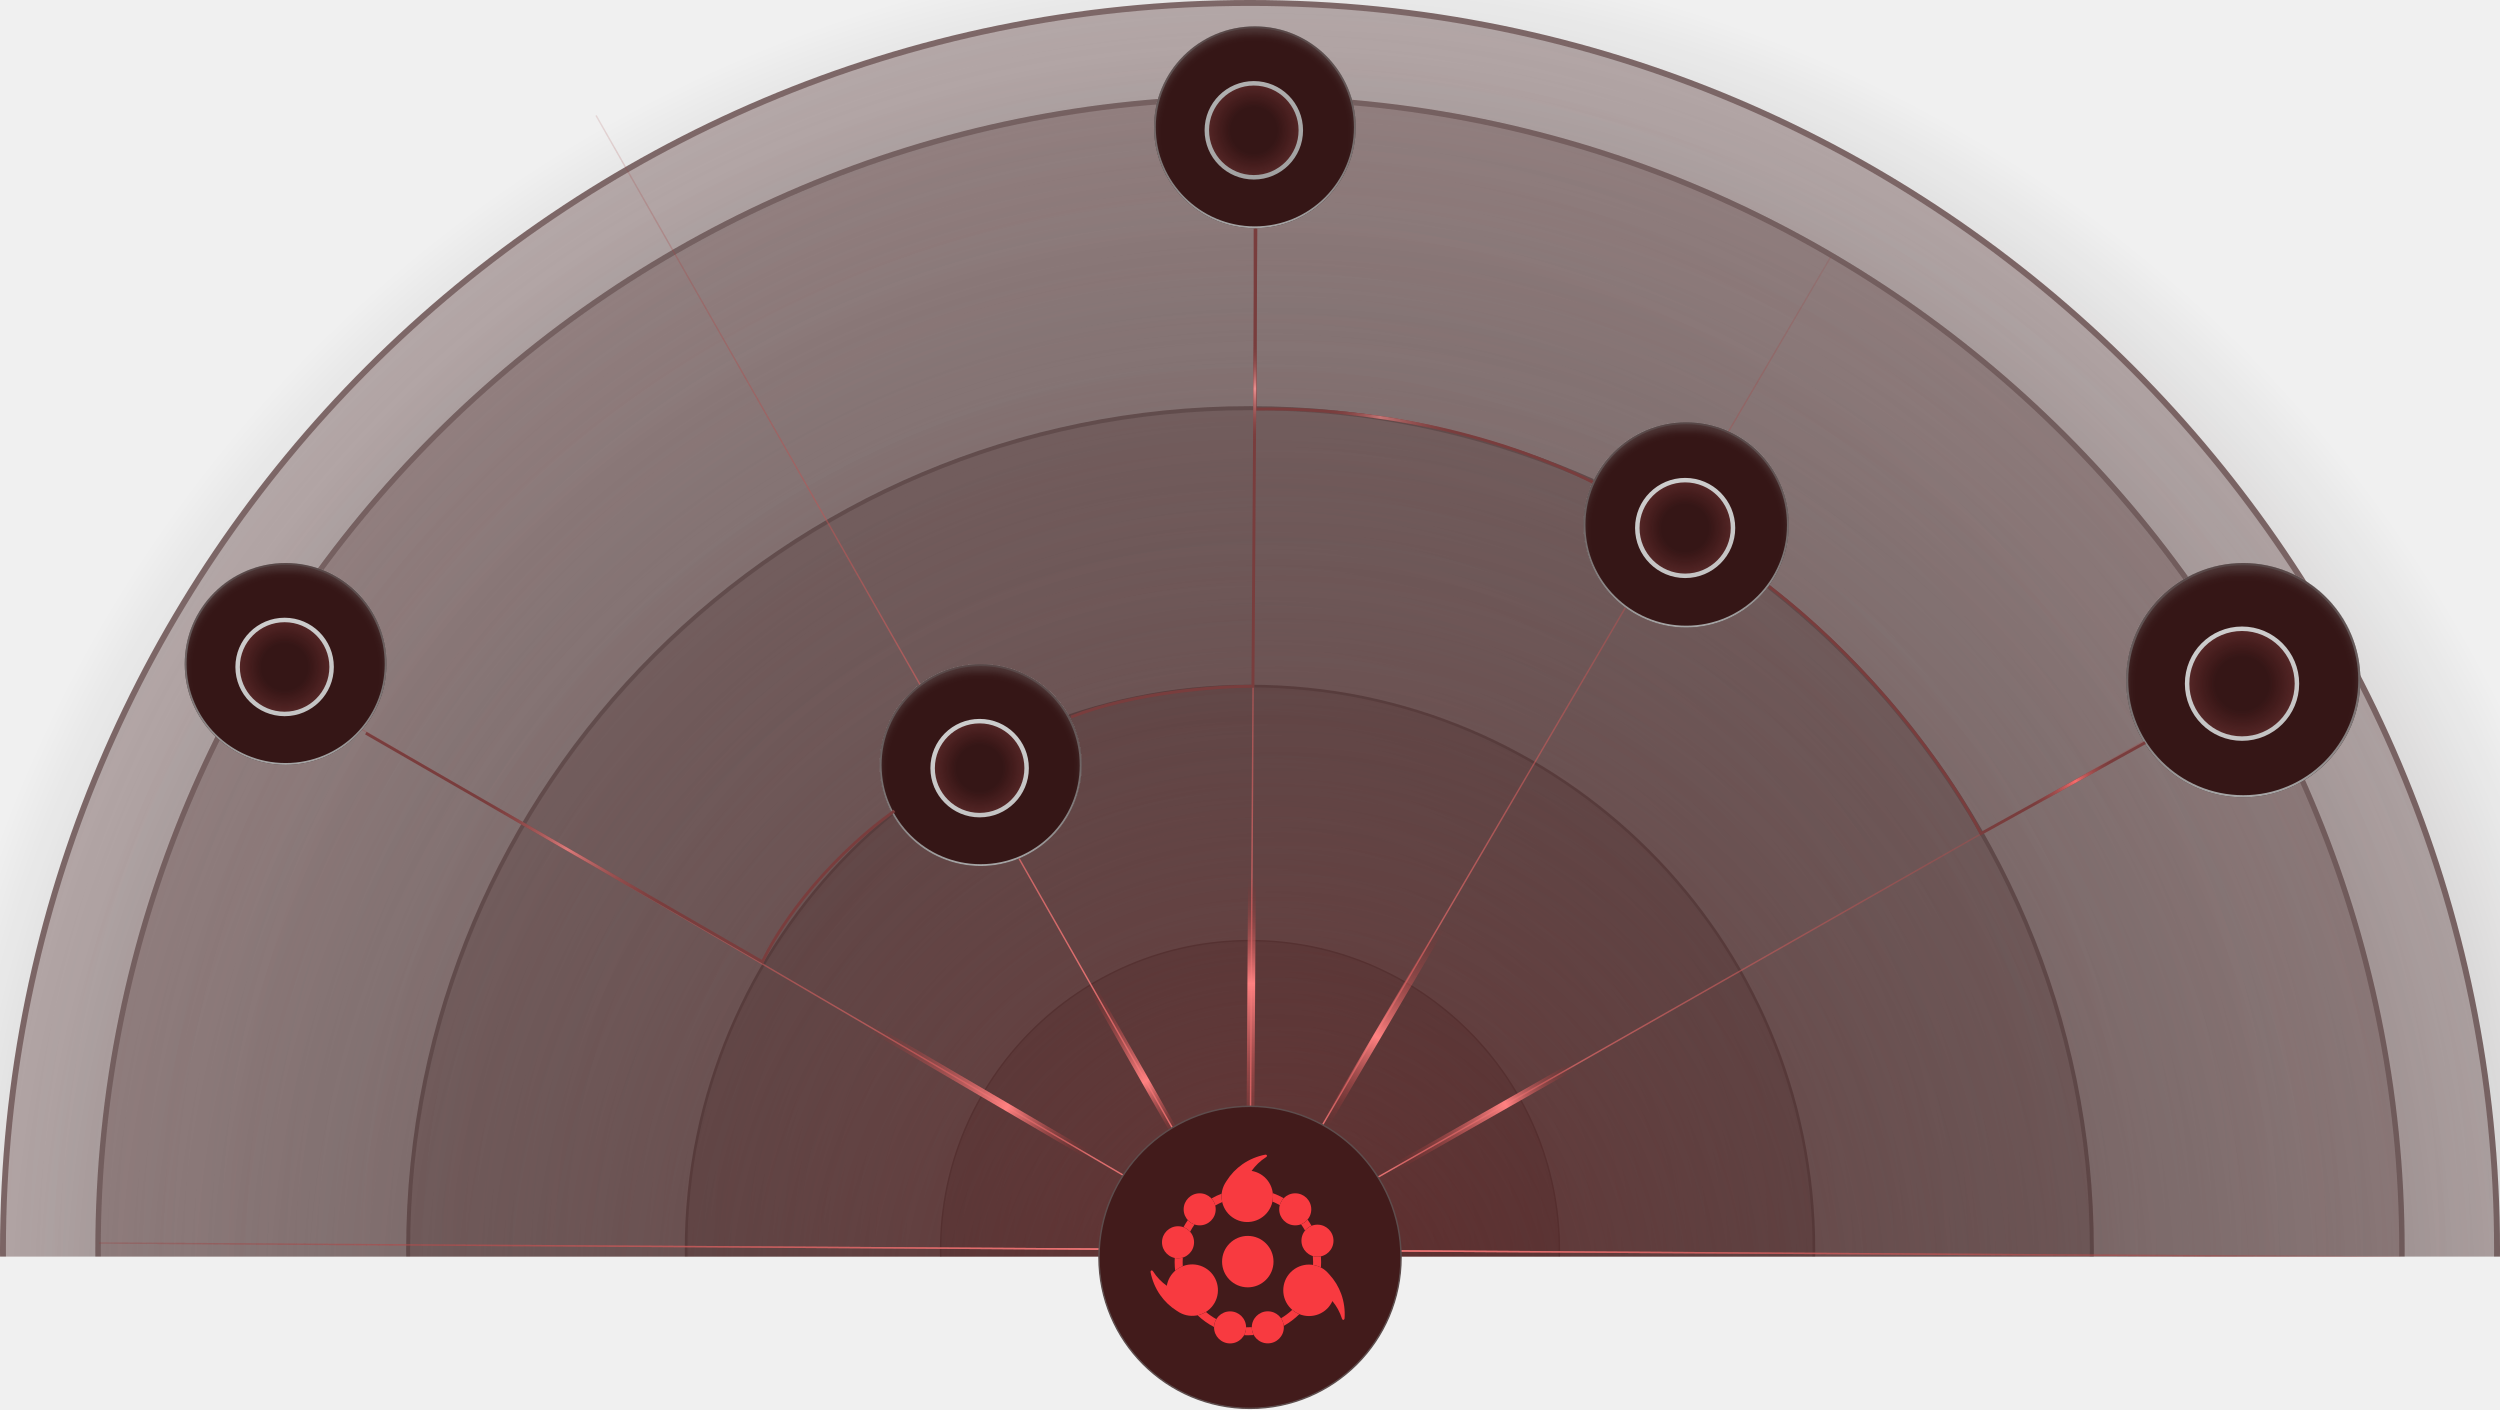
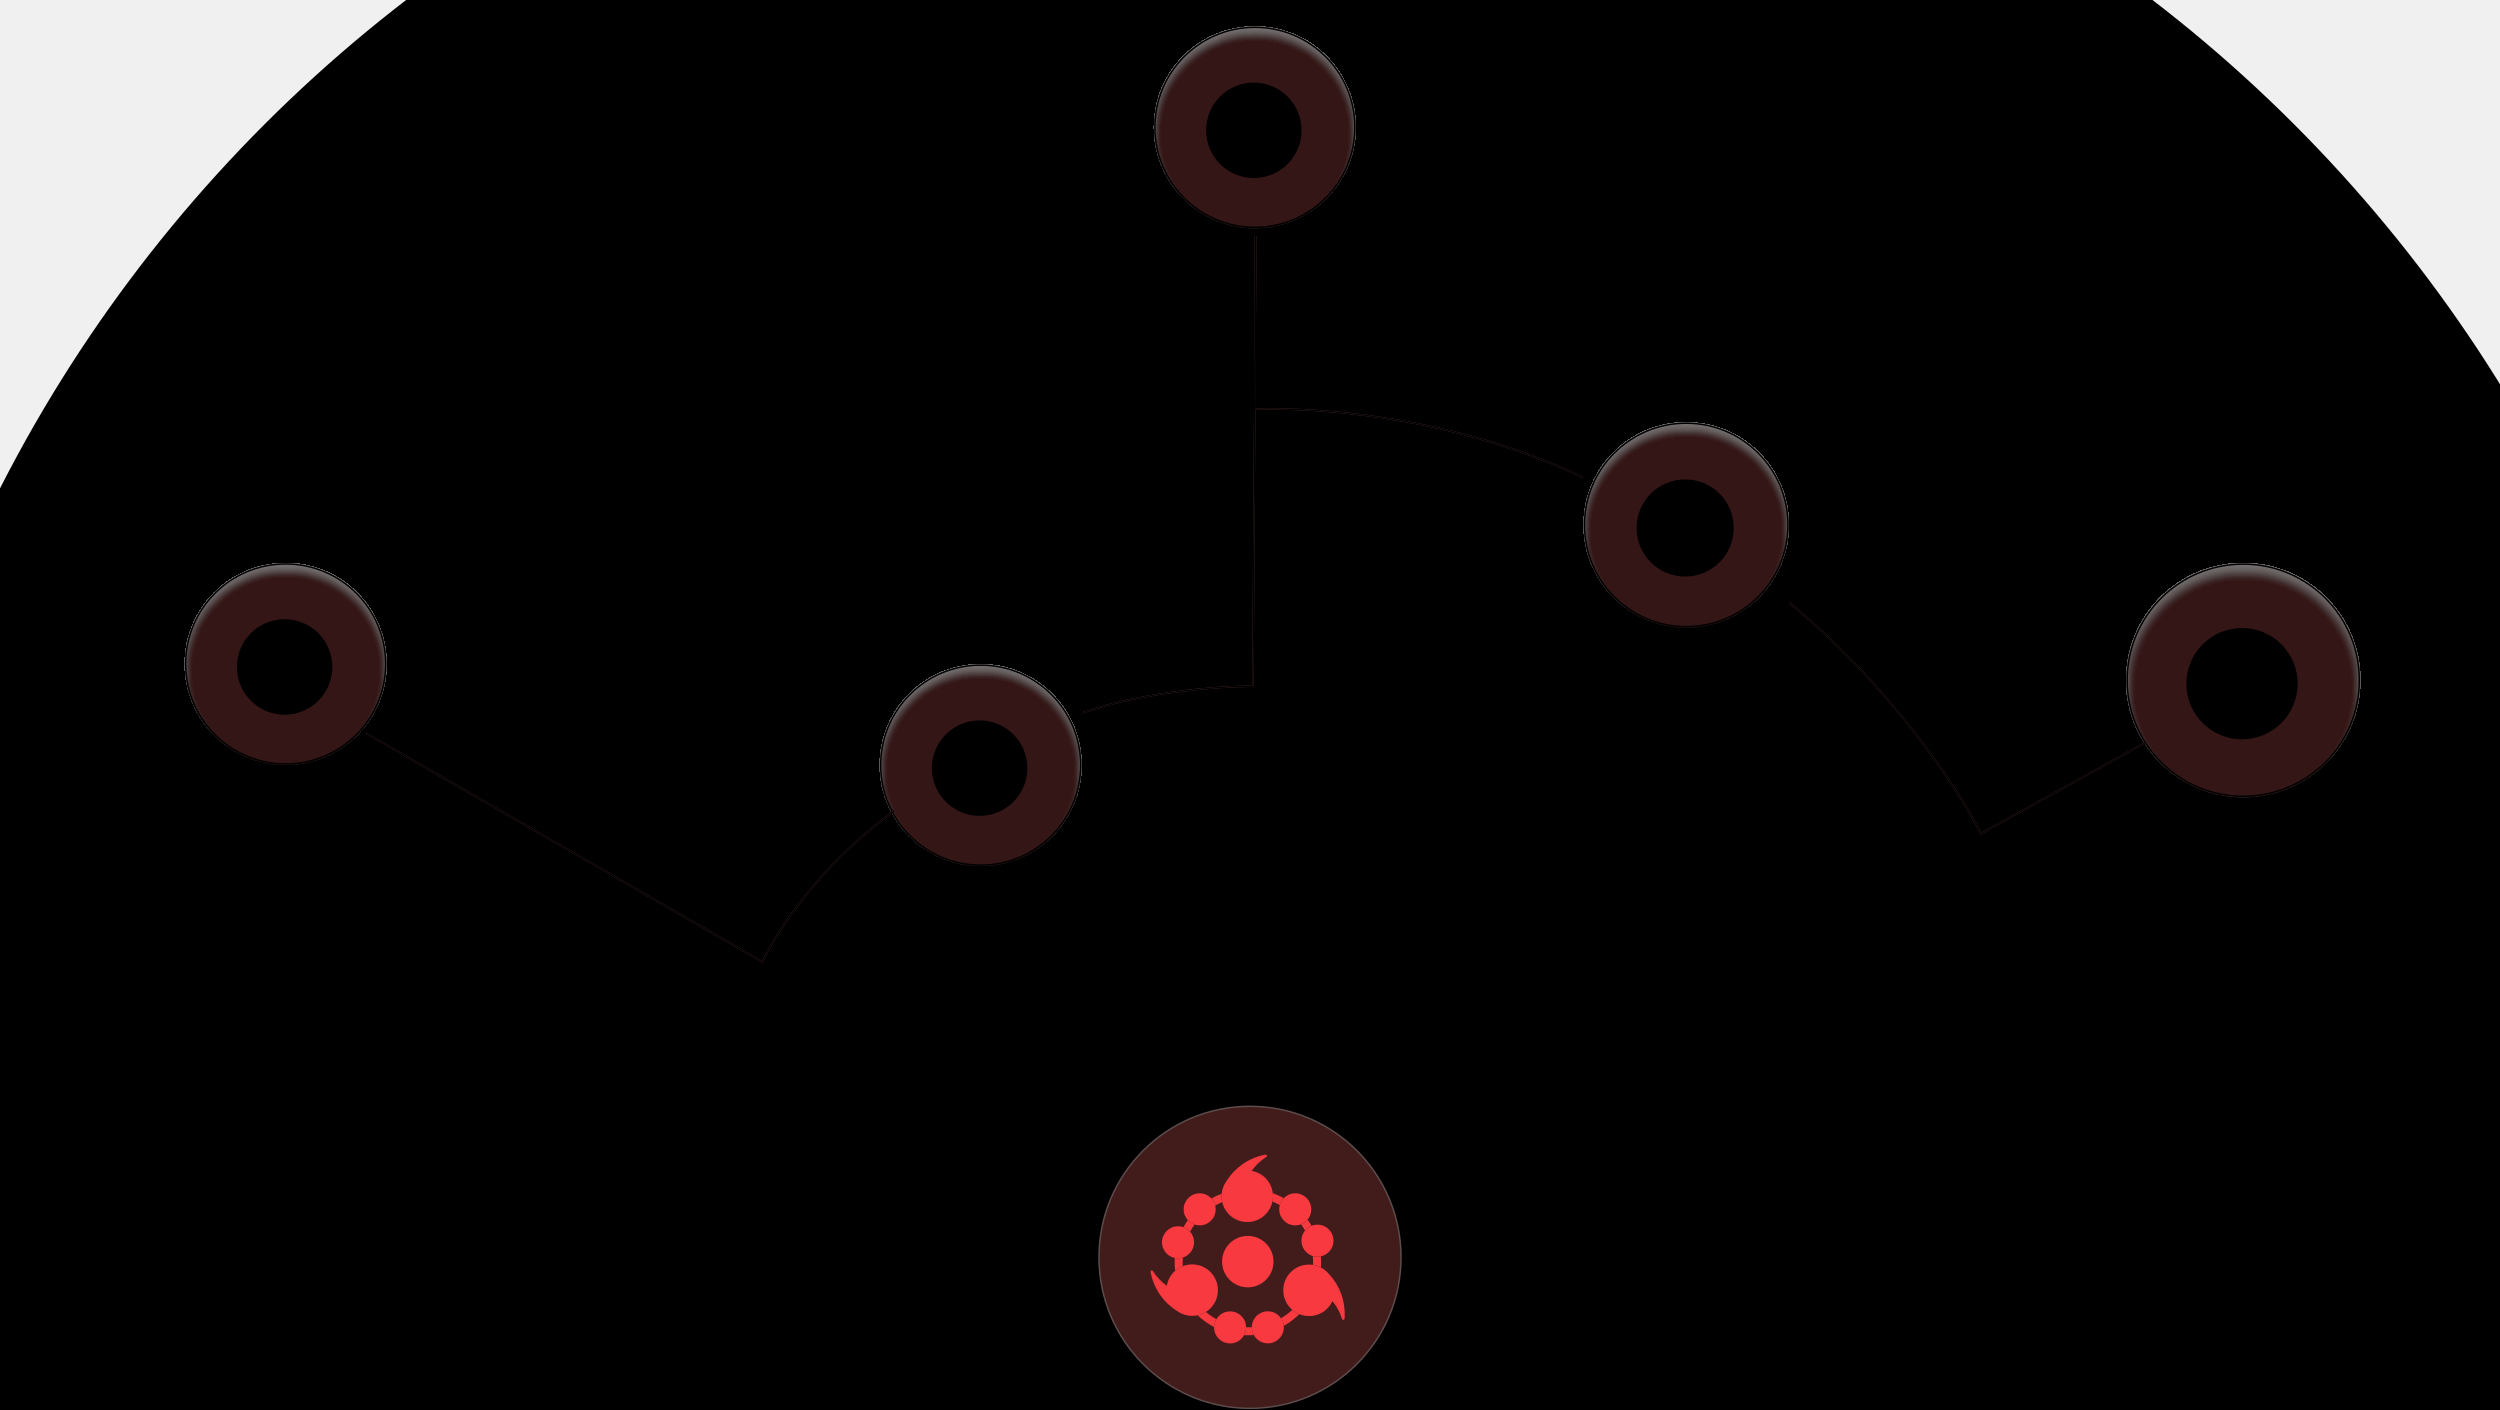
<svg xmlns="http://www.w3.org/2000/svg" width="1705" height="961" viewBox="0 0 1705 961" fill="none">
-   <g clip-path="url(#clip0_448_78)">
+   <g clipPath="url(#clip0_448_78)">
    <g opacity="0.67">
-       <circle cx="852.5" cy="852.5" r="850.485" fill="url(#paint0_radial_448_78)" stroke="#4C2A2A" stroke-width="4.031" />
-       <circle cx="852.5" cy="852.5" r="785.638" fill="url(#paint1_radial_448_78)" stroke="#4C2A2A" stroke-width="3.723" />
-       <circle cx="852.5" cy="852.5" r="574.139" fill="url(#paint2_radial_448_78)" stroke="#4C2A2A" stroke-width="2.721" />
-       <circle cx="852.5" cy="852.5" r="384.589" fill="url(#paint3_radial_448_78)" stroke="#4C2A2A" stroke-width="1.823" />
+       <circle cx="852.5" cy="852.5" r="850.485" fill="url(#paint0_radial_448_78)" stroke="#4C2A2A" strokeWidth="4.031" />
+       <circle cx="852.5" cy="852.5" r="785.638" fill="url(#paint1_radial_448_78)" stroke="#4C2A2A" strokeWidth="3.723" />
+       <circle cx="852.5" cy="852.5" r="574.139" fill="url(#paint2_radial_448_78)" stroke="#4C2A2A" strokeWidth="2.721" />
+       <circle cx="852.5" cy="852.5" r="384.589" fill="url(#paint3_radial_448_78)" stroke="#4C2A2A" strokeWidth="1.823" />
      <circle cx="852.5" cy="852.5" r="211" fill="url(#paint4_radial_448_78)" stroke="#4C2A2A" />
    </g>
    <circle cx="872.5" cy="776.5" r="978.5" fill="url(#paint5_radial_448_78)" />
    <path d="M67.504 847.755L1637.01 857.286" stroke="url(#paint6_radial_448_78)" />
  </g>
-   <g clip-path="url(#clip1_448_78)">
+   <g clipPath="url(#clip1_448_78)">
    <path d="M175.504 455.755L1529.97 1248.76" stroke="url(#paint7_radial_448_78)" />
-     <path d="M175.504 455.755L1529.97 1248.76" stroke="url(#paint8_linear_448_78)" stroke-width="5.3" />
+     <path d="M175.504 455.755L1529.97 1248.76" stroke="url(#paint8_linear_448_78)" strokeWidth="5.3" />
    <path d="M67.504 847.755L1637.01 857.286" stroke="url(#paint9_radial_448_78)" />
    <path d="M170.504 1240.75L1534.5 464.255" stroke="url(#paint10_radial_448_78)" />
-     <path d="M170.504 1240.75L1534.5 464.255" stroke="url(#paint11_linear_448_78)" stroke-width="5.3" />
+     <path d="M170.504 1240.75L1534.5 464.255" stroke="url(#paint11_linear_448_78)" strokeWidth="5.3" />
    <path d="M455.504 1529.75L1248.51 175.286" stroke="url(#paint12_radial_448_78)" />
-     <path d="M455.504 1529.75L1153 343" stroke="url(#paint13_linear_448_78)" stroke-width="5.3" />
+     <path d="M455.504 1529.75L1153 343" stroke="url(#paint13_linear_448_78)" strokeWidth="5.3" />
    <path d="M847.504 1637.75L857.035 68.246" stroke="url(#paint14_radial_448_78)" />
-     <path d="M847.504 1637.75L857.035 68.246" stroke="url(#paint15_linear_448_78)" stroke-width="5.3" />
-     <path d="M856.5 156L854.5 468C830.667 468 772.5 472.2 730.5 489" stroke="#793D3D" stroke-width="2" />
-     <path d="M856 156V279C907.833 277.667 1003.5 286.5 1089.5 330.5" stroke="#793D3D" stroke-width="2" />
-     <path d="M856 156V279C907.833 277.667 1003.5 286.5 1089.5 330.5" stroke="url(#paint16_linear_448_78)" stroke-width="2" />
-     <path d="M856.5 156L854.5 468C830.667 468 772.5 472.2 730.5 489" stroke="url(#paint17_linear_448_78)" stroke-width="2" />
+     <path d="M847.504 1637.75L857.035 68.246" stroke="url(#paint15_linear_448_78)" strokeWidth="5.3" />
+     <path d="M856.5 156L854.5 468C830.667 468 772.5 472.2 730.5 489" stroke="#793D3D" strokeWidth="2" />
+     <path d="M856 156V279C907.833 277.667 1003.5 286.5 1089.5 330.5" stroke="#793D3D" strokeWidth="2" />
+     <path d="M856 156V279C907.833 277.667 1003.5 286.5 1089.5 330.5" stroke="url(#paint16_linear_448_78)" strokeWidth="2" />
+     <path d="M856.5 156L854.5 468C830.667 468 772.5 472.2 730.5 489" stroke="url(#paint17_linear_448_78)" strokeWidth="2" />
    <path d="M406.504 78.755L1183 1442.75" stroke="url(#paint18_radial_448_78)" />
-     <path d="M674 549L1183 1443" stroke="url(#paint19_linear_448_78)" stroke-width="5.3" />
+     <path d="M674 549L1183 1443" stroke="url(#paint19_linear_448_78)" strokeWidth="5.3" />
  </g>
  <circle cx="852.5" cy="857.5" r="103" fill="#421B1B" stroke="#5D4D4D" />
  <path d="M905.133 867.582C898.316 860.765 887.184 860.717 880.319 867.582C873.453 874.447 873.501 885.579 880.319 892.397C887.134 899.212 898.316 899.31 905.181 892.445C906.652 890.973 907.828 889.207 908.712 887.343C911.506 890.728 913.813 894.797 915.232 899.357C915.28 899.7 915.575 899.995 915.868 900.093C916.065 900.191 916.358 900.193 916.506 900.045C916.751 899.899 916.946 899.604 916.996 899.164C917.389 893.672 916.653 887.838 914.692 882.443C912.878 877.491 910.181 873.028 906.503 869.055C906.064 868.513 905.574 868.023 905.133 867.582Z" fill="#F83A40" />
  <path d="M835.436 807.116C830.616 815.466 833.45 826.231 841.858 831.085C850.267 835.94 861.007 833.013 865.828 824.663C870.647 816.316 867.847 805.49 859.439 800.635C857.637 799.595 855.626 798.916 853.597 798.546C856.144 794.97 859.477 791.689 863.515 789.138C863.834 789.003 864.042 788.641 864.061 788.333C864.104 788.117 864.03 787.834 863.849 787.729C863.646 787.53 863.31 787.418 862.871 787.484C857.465 788.526 852.02 790.746 847.317 794.037C843.003 797.071 839.39 800.831 836.505 805.412C836.095 805.976 835.747 806.577 835.436 807.116Z" fill="#F83A40" />
  <path d="M804.319 895.069C812.669 899.89 823.434 897.055 828.288 888.647C833.143 880.238 830.216 869.499 821.866 864.678C813.519 859.858 802.693 862.658 797.838 871.067C796.798 872.868 796.119 874.879 795.749 876.908C792.173 874.362 788.892 871.028 786.341 866.99C786.206 866.671 785.845 866.463 785.536 866.444C785.32 866.401 785.037 866.475 784.932 866.656C784.733 866.86 784.621 867.195 784.687 867.633C785.729 873.04 787.949 878.486 791.24 883.188C794.274 887.502 798.035 891.115 802.615 894C803.18 894.411 803.78 894.758 804.319 895.069Z" fill="#F83A40" />
  <path d="M807.254 824.767C807.254 830.803 812.147 835.696 818.183 835.696C824.219 835.696 829.112 830.803 829.112 824.767C829.112 818.731 824.219 813.838 818.183 813.838C812.147 813.838 807.254 818.731 807.254 824.767Z" fill="#F83A40" />
  <path d="M792.484 847.226C792.484 853.262 797.377 858.155 803.413 858.155C809.449 858.155 814.342 853.262 814.342 847.226C814.342 841.19 809.449 836.297 803.413 836.297C797.377 836.297 792.484 841.19 792.484 847.226Z" fill="#F83A40" />
  <path d="M827.984 905.286C827.984 911.323 832.878 916.215 838.913 916.215C844.949 916.215 849.842 911.323 849.842 905.286C849.842 899.251 844.949 894.357 838.913 894.357C832.878 894.357 827.984 899.251 827.984 905.286Z" fill="#F83A40" />
  <path d="M872.43 824.767C872.43 830.803 877.322 835.696 883.359 835.696C889.394 835.696 894.288 830.803 894.288 824.767C894.288 818.731 889.394 813.838 883.359 813.838C877.322 813.838 872.43 818.731 872.43 824.767Z" fill="#F83A40" />
  <path d="M887.582 846.151C887.582 852.187 892.475 857.08 898.511 857.08C904.547 857.08 909.44 852.187 909.44 846.151C909.44 840.115 904.547 835.222 898.511 835.222C892.475 835.222 887.582 840.115 887.582 846.151Z" fill="#F83A40" />
  <path d="M853.723 905.246C853.723 911.282 858.616 916.175 864.652 916.175C870.688 916.175 875.581 911.282 875.581 905.246C875.581 899.21 870.688 894.316 864.652 894.316C858.616 894.316 853.723 899.21 853.723 905.246Z" fill="#F83A40" />
  <path d="M867.812 819.49C869.535 820.19 871.203 820.996 872.81 821.899C873.301 820.087 874.247 818.463 875.517 817.155C873.144 815.819 870.65 814.672 868.057 813.732C868.288 815.634 868.213 817.58 867.812 819.49Z" fill="#F83A40" />
  <path d="M833.19 814.054C830.773 814.98 828.446 816.088 826.227 817.362C827.461 818.701 828.366 820.349 828.81 822.177C830.333 821.296 831.913 820.503 833.543 819.804C833.114 817.931 832.989 815.987 833.19 814.054Z" fill="#F83A40" />
  <path d="M891.758 831.758C890.585 833.166 889.064 834.275 887.328 834.952C888.308 836.33 889.212 837.766 890.033 839.255C891.2 837.822 892.722 836.69 894.466 835.995C893.634 834.535 892.729 833.121 891.758 831.758Z" fill="#F83A40" />
  <path d="M900.853 856.829C900.1 856.994 899.317 857.081 898.514 857.081C897.416 857.081 896.355 856.919 895.355 856.617C895.478 857.966 895.541 859.331 895.541 860.711C895.541 861.368 895.527 862.021 895.499 862.67C897.353 862.965 899.168 863.556 900.865 864.443C900.956 863.211 901.003 861.967 901.003 860.711C901.003 859.405 900.952 858.11 900.853 856.829Z" fill="#F83A40" />
  <path d="M886.14 896.258C884.416 895.559 882.782 894.58 881.313 893.32C878.977 895.489 876.409 897.409 873.648 899.04C874.691 900.548 875.363 902.33 875.537 904.256C879.423 902.066 882.988 899.37 886.14 896.258Z" fill="#F83A40" />
  <path d="M855.068 910.5C854.212 908.941 853.725 907.151 853.725 905.246C853.725 905.204 853.725 905.162 853.725 905.119C852.841 905.172 851.95 905.198 851.052 905.198C850.647 905.198 850.244 905.193 849.841 905.182C849.841 905.217 849.842 905.252 849.842 905.287C849.842 907.213 849.343 909.022 848.469 910.594C849.324 910.637 850.186 910.659 851.052 910.659C852.404 910.659 853.743 910.605 855.068 910.5Z" fill="#F83A40" />
  <path d="M827.987 905.026C828.033 903.067 828.594 901.235 829.541 899.661C826.999 898.254 824.609 896.606 822.402 894.746C820.661 895.832 818.747 896.6 816.758 897.025C820.099 900.181 823.875 902.881 827.987 905.026Z" fill="#F83A40" />
  <path d="M801.46 866.663C803.011 865.308 804.775 864.255 806.658 863.526C806.6 862.595 806.57 861.657 806.57 860.712C806.57 859.687 806.605 858.671 806.673 857.664C805.645 857.984 804.553 858.157 803.42 858.157C802.654 858.157 801.907 858.078 801.186 857.928C801.135 858.85 801.109 859.778 801.109 860.712C801.109 862.726 801.229 864.712 801.46 866.663Z" fill="#F83A40" />
  <path d="M807.117 836.94C808.885 837.575 810.441 838.654 811.653 840.041C812.552 838.331 813.56 836.686 814.665 835.116C812.895 834.513 811.33 833.469 810.099 832.115C809.018 833.662 808.021 835.272 807.117 836.94Z" fill="#F83A40" />
  <path d="M868.537 860.427C868.537 870.115 860.683 877.969 850.995 877.969C841.307 877.969 833.453 870.115 833.453 860.427C833.453 850.738 841.307 842.885 850.995 842.885C860.683 842.885 868.537 850.738 868.537 860.427Z" fill="#F83A40" />
  <g filter="url(#filter0_i_448_78)">
    <circle cx="668.818" cy="521.818" r="68.818" fill="#351616" />
  </g>
-   <circle cx="668.818" cy="521.818" r="68.193" stroke="url(#paint20_linear_448_78)" stroke-width="1.251" />
-   <circle cx="668.107" cy="523.867" r="32.053" fill="url(#paint21_radial_448_78)" stroke="url(#paint22_linear_448_78)" stroke-width="3.053" />
+   <circle cx="668.818" cy="521.818" r="68.193" stroke="url(#paint20_linear_448_78)" strokeWidth="1.251" />
+   <circle cx="668.107" cy="523.867" r="32.053" fill="url(#paint21_radial_448_78)" stroke="url(#paint22_linear_448_78)" strokeWidth="3.053" />
  <g filter="url(#filter1_i_448_78)">
    <circle cx="194.818" cy="452.818" r="68.818" fill="#351616" />
  </g>
-   <circle cx="194.818" cy="452.818" r="68.193" stroke="url(#paint23_linear_448_78)" stroke-width="1.251" />
-   <circle cx="194.107" cy="454.867" r="32.053" fill="url(#paint24_radial_448_78)" stroke="url(#paint25_linear_448_78)" stroke-width="3.053" />
-   <path d="M249.5 500L520 656C528.5 637.167 558.4 590.2 610 553" stroke="#793D3D" stroke-width="2" />
-   <path d="M249.5 500L520 656C528.5 637.167 558.4 590.2 610 553" stroke="url(#paint26_linear_448_78)" stroke-width="2" />
+   <circle cx="194.818" cy="452.818" r="68.193" stroke="url(#paint23_linear_448_78)" strokeWidth="1.251" />
+   <circle cx="194.107" cy="454.867" r="32.053" fill="url(#paint24_radial_448_78)" stroke="url(#paint25_linear_448_78)" strokeWidth="3.053" />
+   <path d="M249.5 500L520 656C528.5 637.167 558.4 590.2 610 553" stroke="#793D3D" strokeWidth="2" />
+   <path d="M249.5 500L520 656C528.5 637.167 558.4 590.2 610 553" stroke="url(#paint26_linear_448_78)" strokeWidth="2" />
  <g filter="url(#filter2_i_448_78)">
    <circle cx="855.818" cy="86.818" r="68.818" fill="#351616" />
  </g>
-   <circle cx="855.818" cy="86.818" r="68.193" stroke="url(#paint27_linear_448_78)" stroke-width="1.251" />
-   <circle cx="855.107" cy="88.868" r="32.053" fill="url(#paint28_radial_448_78)" stroke="url(#paint29_linear_448_78)" stroke-width="3.053" />
+   <circle cx="855.818" cy="86.818" r="68.193" stroke="url(#paint27_linear_448_78)" strokeWidth="1.251" />
+   <circle cx="855.107" cy="88.868" r="32.053" fill="url(#paint28_radial_448_78)" stroke="url(#paint29_linear_448_78)" strokeWidth="3.053" />
  <g filter="url(#filter3_i_448_78)">
    <circle cx="1529.89" cy="463.887" r="79.887" fill="#351616" />
  </g>
-   <circle cx="1529.89" cy="463.887" r="79.16" stroke="url(#paint30_linear_448_78)" stroke-width="1.452" />
-   <circle cx="1529.06" cy="466.265" r="37.454" fill="url(#paint31_radial_448_78)" stroke="url(#paint32_linear_448_78)" stroke-width="3.053" />
-   <path d="M1463 506.5L1351 568.5C1335.33 537.333 1284.5 460 1206.5 400" stroke="#793D3D" stroke-width="2" />
-   <path d="M1463 506.5L1351 568.5C1335.33 537.333 1284.5 460 1206.5 400" stroke="url(#paint33_linear_448_78)" stroke-width="2" />
+   <circle cx="1529.89" cy="463.887" r="79.16" stroke="url(#paint30_linear_448_78)" strokeWidth="1.452" />
+   <circle cx="1529.06" cy="466.265" r="37.454" fill="url(#paint31_radial_448_78)" stroke="url(#paint32_linear_448_78)" strokeWidth="3.053" />
+   <path d="M1463 506.5L1351 568.5C1335.33 537.333 1284.5 460 1206.5 400" stroke="#793D3D" strokeWidth="2" />
+   <path d="M1463 506.5L1351 568.5C1335.33 537.333 1284.5 460 1206.5 400" stroke="url(#paint33_linear_448_78)" strokeWidth="2" />
  <g filter="url(#filter4_i_448_78)">
    <circle cx="1150" cy="358" r="70" fill="#351616" />
  </g>
-   <circle cx="1150" cy="358" r="69.364" stroke="url(#paint34_linear_448_78)" stroke-width="1.273" />
-   <circle cx="1149.27" cy="360.084" r="32.63" fill="url(#paint35_radial_448_78)" stroke="url(#paint36_linear_448_78)" stroke-width="3.053" />
+   <circle cx="1150" cy="358" r="69.364" stroke="url(#paint34_linear_448_78)" strokeWidth="1.273" />
+   <circle cx="1149.27" cy="360.084" r="32.63" fill="url(#paint35_radial_448_78)" stroke="url(#paint36_linear_448_78)" strokeWidth="3.053" />
  <defs>
-     <filter id="filter0_i_448_78" x="600" y="453" width="137.637" height="142.642" filterUnits="userSpaceOnUse" color-interpolation-filters="sRGB">
-       <feFlood flood-opacity="0" result="BackgroundImageFix" />
+     <filter id="filter0_i_448_78" x="600" y="453" width="137.637" height="142.642" filterUnits="userSpaceOnUse" colorInterpolationFilters="sRGB">
+       <feFlood floodOpacity="0" result="BackgroundImageFix" />
      <feBlend mode="normal" in="SourceGraphic" in2="BackgroundImageFix" result="shape" />
      <feColorMatrix in="SourceAlpha" type="matrix" values="0 0 0 0 0 0 0 0 0 0 0 0 0 0 0 0 0 0 127 0" result="hardAlpha" />
      <feOffset dy="5.005" />
      <feGaussianBlur stdDeviation="2.502" />
      <feComposite in2="hardAlpha" operator="arithmetic" k2="-1" k3="1" />
      <feColorMatrix type="matrix" values="0 0 0 0 0.601 0 0 0 0 0.601 0 0 0 0 0.601 0 0 0 0.25 0" />
      <feBlend mode="normal" in2="shape" result="effect1_innerShadow_448_78" />
    </filter>
-     <filter id="filter1_i_448_78" x="126" y="384" width="137.637" height="142.642" filterUnits="userSpaceOnUse" color-interpolation-filters="sRGB">
-       <feFlood flood-opacity="0" result="BackgroundImageFix" />
+     <filter id="filter1_i_448_78" x="126" y="384" width="137.637" height="142.642" filterUnits="userSpaceOnUse" colorInterpolationFilters="sRGB">
+       <feFlood floodOpacity="0" result="BackgroundImageFix" />
      <feBlend mode="normal" in="SourceGraphic" in2="BackgroundImageFix" result="shape" />
      <feColorMatrix in="SourceAlpha" type="matrix" values="0 0 0 0 0 0 0 0 0 0 0 0 0 0 0 0 0 0 127 0" result="hardAlpha" />
      <feOffset dy="5.005" />
      <feGaussianBlur stdDeviation="2.502" />
      <feComposite in2="hardAlpha" operator="arithmetic" k2="-1" k3="1" />
      <feColorMatrix type="matrix" values="0 0 0 0 0.601 0 0 0 0 0.601 0 0 0 0 0.601 0 0 0 0.25 0" />
      <feBlend mode="normal" in2="shape" result="effect1_innerShadow_448_78" />
    </filter>
-     <filter id="filter2_i_448_78" x="787" y="18" width="137.637" height="142.642" filterUnits="userSpaceOnUse" color-interpolation-filters="sRGB">
-       <feFlood flood-opacity="0" result="BackgroundImageFix" />
+     <filter id="filter2_i_448_78" x="787" y="18" width="137.637" height="142.642" filterUnits="userSpaceOnUse" colorInterpolationFilters="sRGB">
+       <feFlood floodOpacity="0" result="BackgroundImageFix" />
      <feBlend mode="normal" in="SourceGraphic" in2="BackgroundImageFix" result="shape" />
      <feColorMatrix in="SourceAlpha" type="matrix" values="0 0 0 0 0 0 0 0 0 0 0 0 0 0 0 0 0 0 127 0" result="hardAlpha" />
      <feOffset dy="5.005" />
      <feGaussianBlur stdDeviation="2.502" />
      <feComposite in2="hardAlpha" operator="arithmetic" k2="-1" k3="1" />
      <feColorMatrix type="matrix" values="0 0 0 0 0.601 0 0 0 0 0.601 0 0 0 0 0.601 0 0 0 0.25 0" />
      <feBlend mode="normal" in2="shape" result="effect1_innerShadow_448_78" />
    </filter>
-     <filter id="filter3_i_448_78" x="1450" y="384" width="159.773" height="165.583" filterUnits="userSpaceOnUse" color-interpolation-filters="sRGB">
-       <feFlood flood-opacity="0" result="BackgroundImageFix" />
+     <filter id="filter3_i_448_78" x="1450" y="384" width="159.773" height="165.583" filterUnits="userSpaceOnUse" colorInterpolationFilters="sRGB">
+       <feFlood floodOpacity="0" result="BackgroundImageFix" />
      <feBlend mode="normal" in="SourceGraphic" in2="BackgroundImageFix" result="shape" />
      <feColorMatrix in="SourceAlpha" type="matrix" values="0 0 0 0 0 0 0 0 0 0 0 0 0 0 0 0 0 0 127 0" result="hardAlpha" />
      <feOffset dy="5.81" />
      <feGaussianBlur stdDeviation="2.905" />
      <feComposite in2="hardAlpha" operator="arithmetic" k2="-1" k3="1" />
      <feColorMatrix type="matrix" values="0 0 0 0 0.601 0 0 0 0 0.601 0 0 0 0 0.601 0 0 0 0.25 0" />
      <feBlend mode="normal" in2="shape" result="effect1_innerShadow_448_78" />
    </filter>
-     <filter id="filter4_i_448_78" x="1080" y="288" width="140" height="145.091" filterUnits="userSpaceOnUse" color-interpolation-filters="sRGB">
-       <feFlood flood-opacity="0" result="BackgroundImageFix" />
+     <filter id="filter4_i_448_78" x="1080" y="288" width="140" height="145.091" filterUnits="userSpaceOnUse" colorInterpolationFilters="sRGB">
+       <feFlood floodOpacity="0" result="BackgroundImageFix" />
      <feBlend mode="normal" in="SourceGraphic" in2="BackgroundImageFix" result="shape" />
      <feColorMatrix in="SourceAlpha" type="matrix" values="0 0 0 0 0 0 0 0 0 0 0 0 0 0 0 0 0 0 127 0" result="hardAlpha" />
      <feOffset dy="5.091" />
      <feGaussianBlur stdDeviation="2.545" />
      <feComposite in2="hardAlpha" operator="arithmetic" k2="-1" k3="1" />
      <feColorMatrix type="matrix" values="0 0 0 0 0.601 0 0 0 0 0.601 0 0 0 0 0.601 0 0 0 0.25 0" />
      <feBlend mode="normal" in2="shape" result="effect1_innerShadow_448_78" />
    </filter>
    <radialGradient id="paint0_radial_448_78" cx="0" cy="0" r="1" gradientUnits="userSpaceOnUse" gradientTransform="translate(852.5 852.5) rotate(90) scale(852.5)">
-       <stop stop-color="#4C1D1D" stop-opacity="0" />
-       <stop offset="1" stop-color="#4A2020" stop-opacity="0.48" />
+       <stop stopColor="#4C1D1D" stopOpacity="0" />
+       <stop offset="1" stopColor="#4A2020" stopOpacity="0.48" />
    </radialGradient>
    <radialGradient id="paint1_radial_448_78" cx="0" cy="0" r="1" gradientUnits="userSpaceOnUse" gradientTransform="translate(852.5 852.5) rotate(90) scale(787.5)">
-       <stop stop-color="#4C1D1D" stop-opacity="0" />
-       <stop offset="1" stop-color="#4A2020" stop-opacity="0.48" />
+       <stop stopColor="#4C1D1D" stopOpacity="0" />
+       <stop offset="1" stopColor="#4A2020" stopOpacity="0.48" />
    </radialGradient>
    <radialGradient id="paint2_radial_448_78" cx="0" cy="0" r="1" gradientUnits="userSpaceOnUse" gradientTransform="translate(852.5 852.5) rotate(90) scale(575.5)">
-       <stop stop-color="#4C1D1D" stop-opacity="0" />
-       <stop offset="1" stop-color="#4A2020" stop-opacity="0.48" />
+       <stop stopColor="#4C1D1D" stopOpacity="0" />
+       <stop offset="1" stopColor="#4A2020" stopOpacity="0.48" />
    </radialGradient>
    <radialGradient id="paint3_radial_448_78" cx="0" cy="0" r="1" gradientUnits="userSpaceOnUse" gradientTransform="translate(852.5 852.5) rotate(90) scale(385.5)">
-       <stop stop-color="#4C1D1D" stop-opacity="0" />
-       <stop offset="1" stop-color="#4A2020" stop-opacity="0.48" />
+       <stop stopColor="#4C1D1D" stopOpacity="0" />
+       <stop offset="1" stopColor="#4A2020" stopOpacity="0.48" />
    </radialGradient>
    <radialGradient id="paint4_radial_448_78" cx="0" cy="0" r="1" gradientUnits="userSpaceOnUse" gradientTransform="translate(852.5 852.5) rotate(90) scale(211.5)">
-       <stop stop-color="#4C1D1D" stop-opacity="0" />
-       <stop offset="1" stop-color="#4A2020" stop-opacity="0.48" />
+       <stop stopColor="#4C1D1D" stopOpacity="0" />
+       <stop offset="1" stopColor="#4A2020" stopOpacity="0.48" />
    </radialGradient>
    <radialGradient id="paint5_radial_448_78" cx="0" cy="0" r="1" gradientUnits="userSpaceOnUse" gradientTransform="translate(871.392 893.964) rotate(-91.0925) scale(929.91)">
-       <stop stop-color="#5C2525" />
-       <stop offset="1" stop-color="#040202" stop-opacity="0" />
+       <stop stopColor="#5C2525" />
+       <stop offset="1" stopColor="#040202" stopOpacity="0" />
    </radialGradient>
    <radialGradient id="paint6_radial_448_78" cx="0" cy="0" r="1" gradientUnits="userSpaceOnUse" gradientTransform="translate(854.878 862.982) rotate(179.647) scale(917.227 522.16)">
-       <stop stop-color="#FF8181" />
-       <stop offset="1" stop-color="#8A2828" stop-opacity="0" />
+       <stop stopColor="#FF8181" />
+       <stop offset="1" stopColor="#8A2828" stopOpacity="0" />
    </radialGradient>
    <radialGradient id="paint7_radial_448_78" cx="0" cy="0" r="1" gradientUnits="userSpaceOnUse" gradientTransform="translate(849.777 862.629) rotate(-150.353) scale(917.227 522.16)">
-       <stop stop-color="#FF8181" />
-       <stop offset="1" stop-color="#8A2828" stop-opacity="0" />
+       <stop stopColor="#FF8181" />
+       <stop offset="1" stopColor="#8A2828" stopOpacity="0" />
    </radialGradient>
    <linearGradient id="paint8_linear_448_78" x1="743" y1="788" x2="591" y2="700" gradientUnits="userSpaceOnUse">
-       <stop stop-color="#8A2828" stop-opacity="0" />
-       <stop offset="0.371" stop-color="#FF8181" />
-       <stop offset="1" stop-color="#8A2828" stop-opacity="0" />
+       <stop stopColor="#8A2828" stopOpacity="0" />
+       <stop offset="0.371" stopColor="#FF8181" />
+       <stop offset="1" stopColor="#8A2828" stopOpacity="0" />
    </linearGradient>
    <radialGradient id="paint9_radial_448_78" cx="0" cy="0" r="1" gradientUnits="userSpaceOnUse" gradientTransform="translate(854.878 862.982) rotate(179.647) scale(917.227 522.16)">
-       <stop stop-color="#FF8181" />
-       <stop offset="1" stop-color="#8A2828" stop-opacity="0" />
+       <stop stopColor="#FF8181" />
+       <stop offset="1" stopColor="#8A2828" stopOpacity="0" />
    </radialGradient>
    <radialGradient id="paint10_radial_448_78" cx="0" cy="0" r="1" gradientUnits="userSpaceOnUse" gradientTransform="translate(860.004 860.255) rotate(149.647) scale(917.227 522.16)">
-       <stop stop-color="#FF8181" />
-       <stop offset="1" stop-color="#8A2828" stop-opacity="0" />
+       <stop stopColor="#FF8181" />
+       <stop offset="1" stopColor="#8A2828" stopOpacity="0" />
    </radialGradient>
    <linearGradient id="paint11_linear_448_78" x1="1072.34" y1="725.271" x2="946.5" y2="795.5" gradientUnits="userSpaceOnUse">
-       <stop stop-color="#8A2828" stop-opacity="0" />
-       <stop offset="0.371" stop-color="#FF8181" />
-       <stop offset="1" stop-color="#8A2828" stop-opacity="0" />
+       <stop stopColor="#8A2828" stopOpacity="0" />
+       <stop offset="0.371" stopColor="#FF8181" />
+       <stop offset="1" stopColor="#8A2828" stopOpacity="0" />
    </linearGradient>
    <radialGradient id="paint12_radial_448_78" cx="0" cy="0" r="1" gradientUnits="userSpaceOnUse" gradientTransform="translate(862.378 855.482) rotate(119.647) scale(917.227 522.16)">
-       <stop stop-color="#FF8181" />
-       <stop offset="1" stop-color="#8A2828" stop-opacity="0" />
+       <stop stopColor="#FF8181" />
+       <stop offset="1" stopColor="#8A2828" stopOpacity="0" />
    </radialGradient>
    <linearGradient id="paint13_linear_448_78" x1="983" y1="633" x2="786.052" y2="969.93" gradientUnits="userSpaceOnUse">
-       <stop stop-color="#8A2828" stop-opacity="0" />
-       <stop offset="0.221" stop-color="#FF8181" />
-       <stop offset="0.401" stop-color="#8A2828" stop-opacity="0" />
+       <stop stopColor="#8A2828" stopOpacity="0" />
+       <stop offset="0.221" stopColor="#FF8181" />
+       <stop offset="0.401" stopColor="#8A2828" stopOpacity="0" />
    </linearGradient>
    <radialGradient id="paint14_radial_448_78" cx="0" cy="0" r="1" gradientUnits="userSpaceOnUse" gradientTransform="translate(862.731 850.38) rotate(89.6469) scale(917.227 522.16)">
-       <stop stop-color="#FF8181" />
-       <stop offset="1" stop-color="#8A2828" stop-opacity="0" />
+       <stop stopColor="#FF8181" />
+       <stop offset="1" stopColor="#8A2828" stopOpacity="0" />
    </radialGradient>
    <linearGradient id="paint15_linear_448_78" x1="852" y1="599" x2="852" y2="792.5" gradientUnits="userSpaceOnUse">
-       <stop stop-color="#8A2828" stop-opacity="0" />
-       <stop offset="0.371" stop-color="#FF8181" />
-       <stop offset="1" stop-color="#8A2828" stop-opacity="0" />
+       <stop stopColor="#8A2828" stopOpacity="0" />
+       <stop offset="0.371" stopColor="#FF8181" />
+       <stop offset="1" stopColor="#8A2828" stopOpacity="0" />
    </linearGradient>
    <linearGradient id="paint16_linear_448_78" x1="905.5" y1="278.5" x2="994.5" y2="293" gradientUnits="userSpaceOnUse">
-       <stop stop-color="#793D3D" stop-opacity="0" />
-       <stop offset="0.403" stop-color="#C67575" />
-       <stop offset="1" stop-color="#793D3D" stop-opacity="0" />
+       <stop stopColor="#793D3D" stopOpacity="0" />
+       <stop offset="0.403" stopColor="#C67575" />
+       <stop offset="1" stopColor="#793D3D" stopOpacity="0" />
    </linearGradient>
    <linearGradient id="paint17_linear_448_78" x1="856" y1="222.5" x2="856" y2="359" gradientUnits="userSpaceOnUse">
-       <stop offset="0.082" stop-color="#793D3D" stop-opacity="0" />
-       <stop offset="0.312" stop-color="#EA8E8E" />
-       <stop offset="0.583" stop-color="#793D3D" stop-opacity="0" />
+       <stop offset="0.082" stopColor="#793D3D" stopOpacity="0" />
+       <stop offset="0.312" stopColor="#EA8E8E" />
+       <stop offset="0.583" stopColor="#793D3D" stopOpacity="0" />
    </linearGradient>
    <radialGradient id="paint18_radial_448_78" cx="0" cy="0" r="1" gradientUnits="userSpaceOnUse" gradientTransform="translate(787.004 768.255) rotate(-120.353) scale(917.227 522.16)">
-       <stop stop-color="#FF8181" />
-       <stop offset="1" stop-color="#8A2828" stop-opacity="0" />
+       <stop stopColor="#FF8181" />
+       <stop offset="1" stopColor="#8A2828" stopOpacity="0" />
    </radialGradient>
    <linearGradient id="paint19_linear_448_78" x1="804" y1="776.5" x2="742.011" y2="671.993" gradientUnits="userSpaceOnUse">
-       <stop stop-color="#8A2828" stop-opacity="0" />
-       <stop offset="0.371" stop-color="#FF8181" />
-       <stop offset="1" stop-color="#8A2828" stop-opacity="0" />
+       <stop stopColor="#8A2828" stopOpacity="0" />
+       <stop offset="0.371" stopColor="#FF8181" />
+       <stop offset="1" stopColor="#8A2828" stopOpacity="0" />
    </linearGradient>
    <linearGradient id="paint20_linear_448_78" x1="675.7" y1="590.637" x2="673.823" y2="392.94" gradientUnits="userSpaceOnUse">
-       <stop stop-color="#A6A6A6" />
-       <stop offset="1" stop-color="#545454" stop-opacity="0" />
+       <stop stopColor="#A6A6A6" />
+       <stop offset="1" stopColor="#545454" stopOpacity="0" />
    </linearGradient>
    <radialGradient id="paint21_radial_448_78" cx="0" cy="0" r="1" gradientUnits="userSpaceOnUse" gradientTransform="translate(668.107 523.867) rotate(90) scale(33.5795)">
-       <stop offset="0.469" stop-color="#FF5D5D" stop-opacity="0" />
-       <stop offset="1" stop-color="#FA8484" stop-opacity="0.18" />
+       <stop offset="0.469" stopColor="#FF5D5D" stopOpacity="0" />
+       <stop offset="1" stopColor="#FA8484" stopOpacity="0.18" />
    </radialGradient>
    <linearGradient id="paint22_linear_448_78" x1="649.791" y1="493.34" x2="668.107" y2="557.446" gradientUnits="userSpaceOnUse">
-       <stop stop-color="#CDCDCD" />
-       <stop offset="1" stop-color="#C4C4C4" />
+       <stop stopColor="#CDCDCD" />
+       <stop offset="1" stopColor="#C4C4C4" />
    </linearGradient>
    <linearGradient id="paint23_linear_448_78" x1="201.7" y1="521.637" x2="199.823" y2="323.94" gradientUnits="userSpaceOnUse">
-       <stop stop-color="#A6A6A6" />
-       <stop offset="1" stop-color="#545454" stop-opacity="0" />
+       <stop stopColor="#A6A6A6" />
+       <stop offset="1" stopColor="#545454" stopOpacity="0" />
    </linearGradient>
    <radialGradient id="paint24_radial_448_78" cx="0" cy="0" r="1" gradientUnits="userSpaceOnUse" gradientTransform="translate(194.107 454.867) rotate(90) scale(33.5795)">
-       <stop offset="0.469" stop-color="#FF5D5D" stop-opacity="0" />
-       <stop offset="1" stop-color="#FA8484" stop-opacity="0.18" />
+       <stop offset="0.469" stopColor="#FF5D5D" stopOpacity="0" />
+       <stop offset="1" stopColor="#FA8484" stopOpacity="0.18" />
    </radialGradient>
    <linearGradient id="paint25_linear_448_78" x1="175.791" y1="424.34" x2="194.107" y2="488.446" gradientUnits="userSpaceOnUse">
-       <stop stop-color="#CDCDCD" />
-       <stop offset="1" stop-color="#C4C4C4" />
+       <stop stopColor="#CDCDCD" />
+       <stop offset="1" stopColor="#C4C4C4" />
    </linearGradient>
    <linearGradient id="paint26_linear_448_78" x1="327.5" y1="546.5" x2="458" y2="620.5" gradientUnits="userSpaceOnUse">
-       <stop stop-color="#793D3D" stop-opacity="0" />
-       <stop offset="0.45" stop-color="#DC7B7B" />
-       <stop offset="1" stop-color="#793D3D" stop-opacity="0" />
+       <stop stopColor="#793D3D" stopOpacity="0" />
+       <stop offset="0.45" stopColor="#DC7B7B" />
+       <stop offset="1" stopColor="#793D3D" stopOpacity="0" />
    </linearGradient>
    <linearGradient id="paint27_linear_448_78" x1="862.7" y1="155.637" x2="860.823" y2="-42.06" gradientUnits="userSpaceOnUse">
-       <stop stop-color="#A6A6A6" />
-       <stop offset="1" stop-color="#545454" stop-opacity="0" />
+       <stop stopColor="#A6A6A6" />
+       <stop offset="1" stopColor="#545454" stopOpacity="0" />
    </linearGradient>
    <radialGradient id="paint28_radial_448_78" cx="0" cy="0" r="1" gradientUnits="userSpaceOnUse" gradientTransform="translate(855.107 88.8675) rotate(90) scale(33.5795)">
-       <stop offset="0.469" stop-color="#FF5D5D" stop-opacity="0" />
-       <stop offset="1" stop-color="#FA8484" stop-opacity="0.18" />
+       <stop offset="0.469" stopColor="#FF5D5D" stopOpacity="0" />
+       <stop offset="1" stopColor="#FA8484" stopOpacity="0.18" />
    </radialGradient>
    <linearGradient id="paint29_linear_448_78" x1="836.791" y1="58.341" x2="855.107" y2="122.447" gradientUnits="userSpaceOnUse">
-       <stop stop-color="#B0B0B0" />
-       <stop offset="1" stop-color="#A1A1A1" />
+       <stop stopColor="#B0B0B0" />
+       <stop offset="1" stopColor="#A1A1A1" />
    </linearGradient>
    <linearGradient id="paint30_linear_448_78" x1="1537.88" y1="543.773" x2="1535.7" y2="314.281" gradientUnits="userSpaceOnUse">
-       <stop stop-color="#A6A6A6" />
-       <stop offset="1" stop-color="#545454" stop-opacity="0" />
+       <stop stopColor="#A6A6A6" />
+       <stop offset="1" stopColor="#545454" stopOpacity="0" />
    </linearGradient>
    <radialGradient id="paint31_radial_448_78" cx="0" cy="0" r="1" gradientUnits="userSpaceOnUse" gradientTransform="translate(1529.06 466.265) rotate(90) scale(38.9802)">
-       <stop offset="0.469" stop-color="#FF5D5D" stop-opacity="0" />
-       <stop offset="1" stop-color="#FA8484" stop-opacity="0.18" />
+       <stop offset="0.469" stopColor="#FF5D5D" stopOpacity="0" />
+       <stop offset="1" stopColor="#FA8484" stopOpacity="0.18" />
    </radialGradient>
    <linearGradient id="paint32_linear_448_78" x1="1507.8" y1="430.829" x2="1529.06" y2="505.246" gradientUnits="userSpaceOnUse">
-       <stop stop-color="#CDCDCD" />
-       <stop offset="1" stop-color="#C4C4C4" />
+       <stop stopColor="#CDCDCD" />
+       <stop offset="1" stopColor="#C4C4C4" />
    </linearGradient>
    <linearGradient id="paint33_linear_448_78" x1="1440.5" y1="518.5" x2="1384" y2="550.5" gradientUnits="userSpaceOnUse">
-       <stop stop-color="#793D3D" stop-opacity="0" />
-       <stop offset="0.443" stop-color="#F76C6C" />
-       <stop offset="1" stop-color="#793D3D" stop-opacity="0" />
+       <stop stopColor="#793D3D" stopOpacity="0" />
+       <stop offset="0.443" stopColor="#F76C6C" />
+       <stop offset="1" stopColor="#793D3D" stopOpacity="0" />
    </linearGradient>
    <linearGradient id="paint34_linear_448_78" x1="1157" y1="428" x2="1155.09" y2="226.909" gradientUnits="userSpaceOnUse">
-       <stop stop-color="#A6A6A6" />
-       <stop offset="1" stop-color="#545454" stop-opacity="0" />
+       <stop stopColor="#A6A6A6" />
+       <stop offset="1" stopColor="#545454" stopOpacity="0" />
    </linearGradient>
    <radialGradient id="paint35_radial_448_78" cx="0" cy="0" r="1" gradientUnits="userSpaceOnUse" gradientTransform="translate(1149.27 360.084) rotate(90) scale(34.156)">
-       <stop offset="0.469" stop-color="#FF5D5D" stop-opacity="0" />
-       <stop offset="1" stop-color="#FA8484" stop-opacity="0.18" />
+       <stop offset="0.469" stopColor="#FF5D5D" stopOpacity="0" />
+       <stop offset="1" stopColor="#FA8484" stopOpacity="0.18" />
    </radialGradient>
    <linearGradient id="paint36_linear_448_78" x1="1130.64" y1="329.033" x2="1149.27" y2="394.24" gradientUnits="userSpaceOnUse">
-       <stop stop-color="#CDCDCD" />
-       <stop offset="1" stop-color="#C4C4C4" />
+       <stop stopColor="#CDCDCD" />
+       <stop offset="1" stopColor="#C4C4C4" />
    </linearGradient>
    <clipPath id="clip0_448_78">
      <rect width="1705" height="857" fill="white" />
    </clipPath>
    <clipPath id="clip1_448_78">
      <rect width="1705" height="857" fill="white" />
    </clipPath>
  </defs>
</svg>
